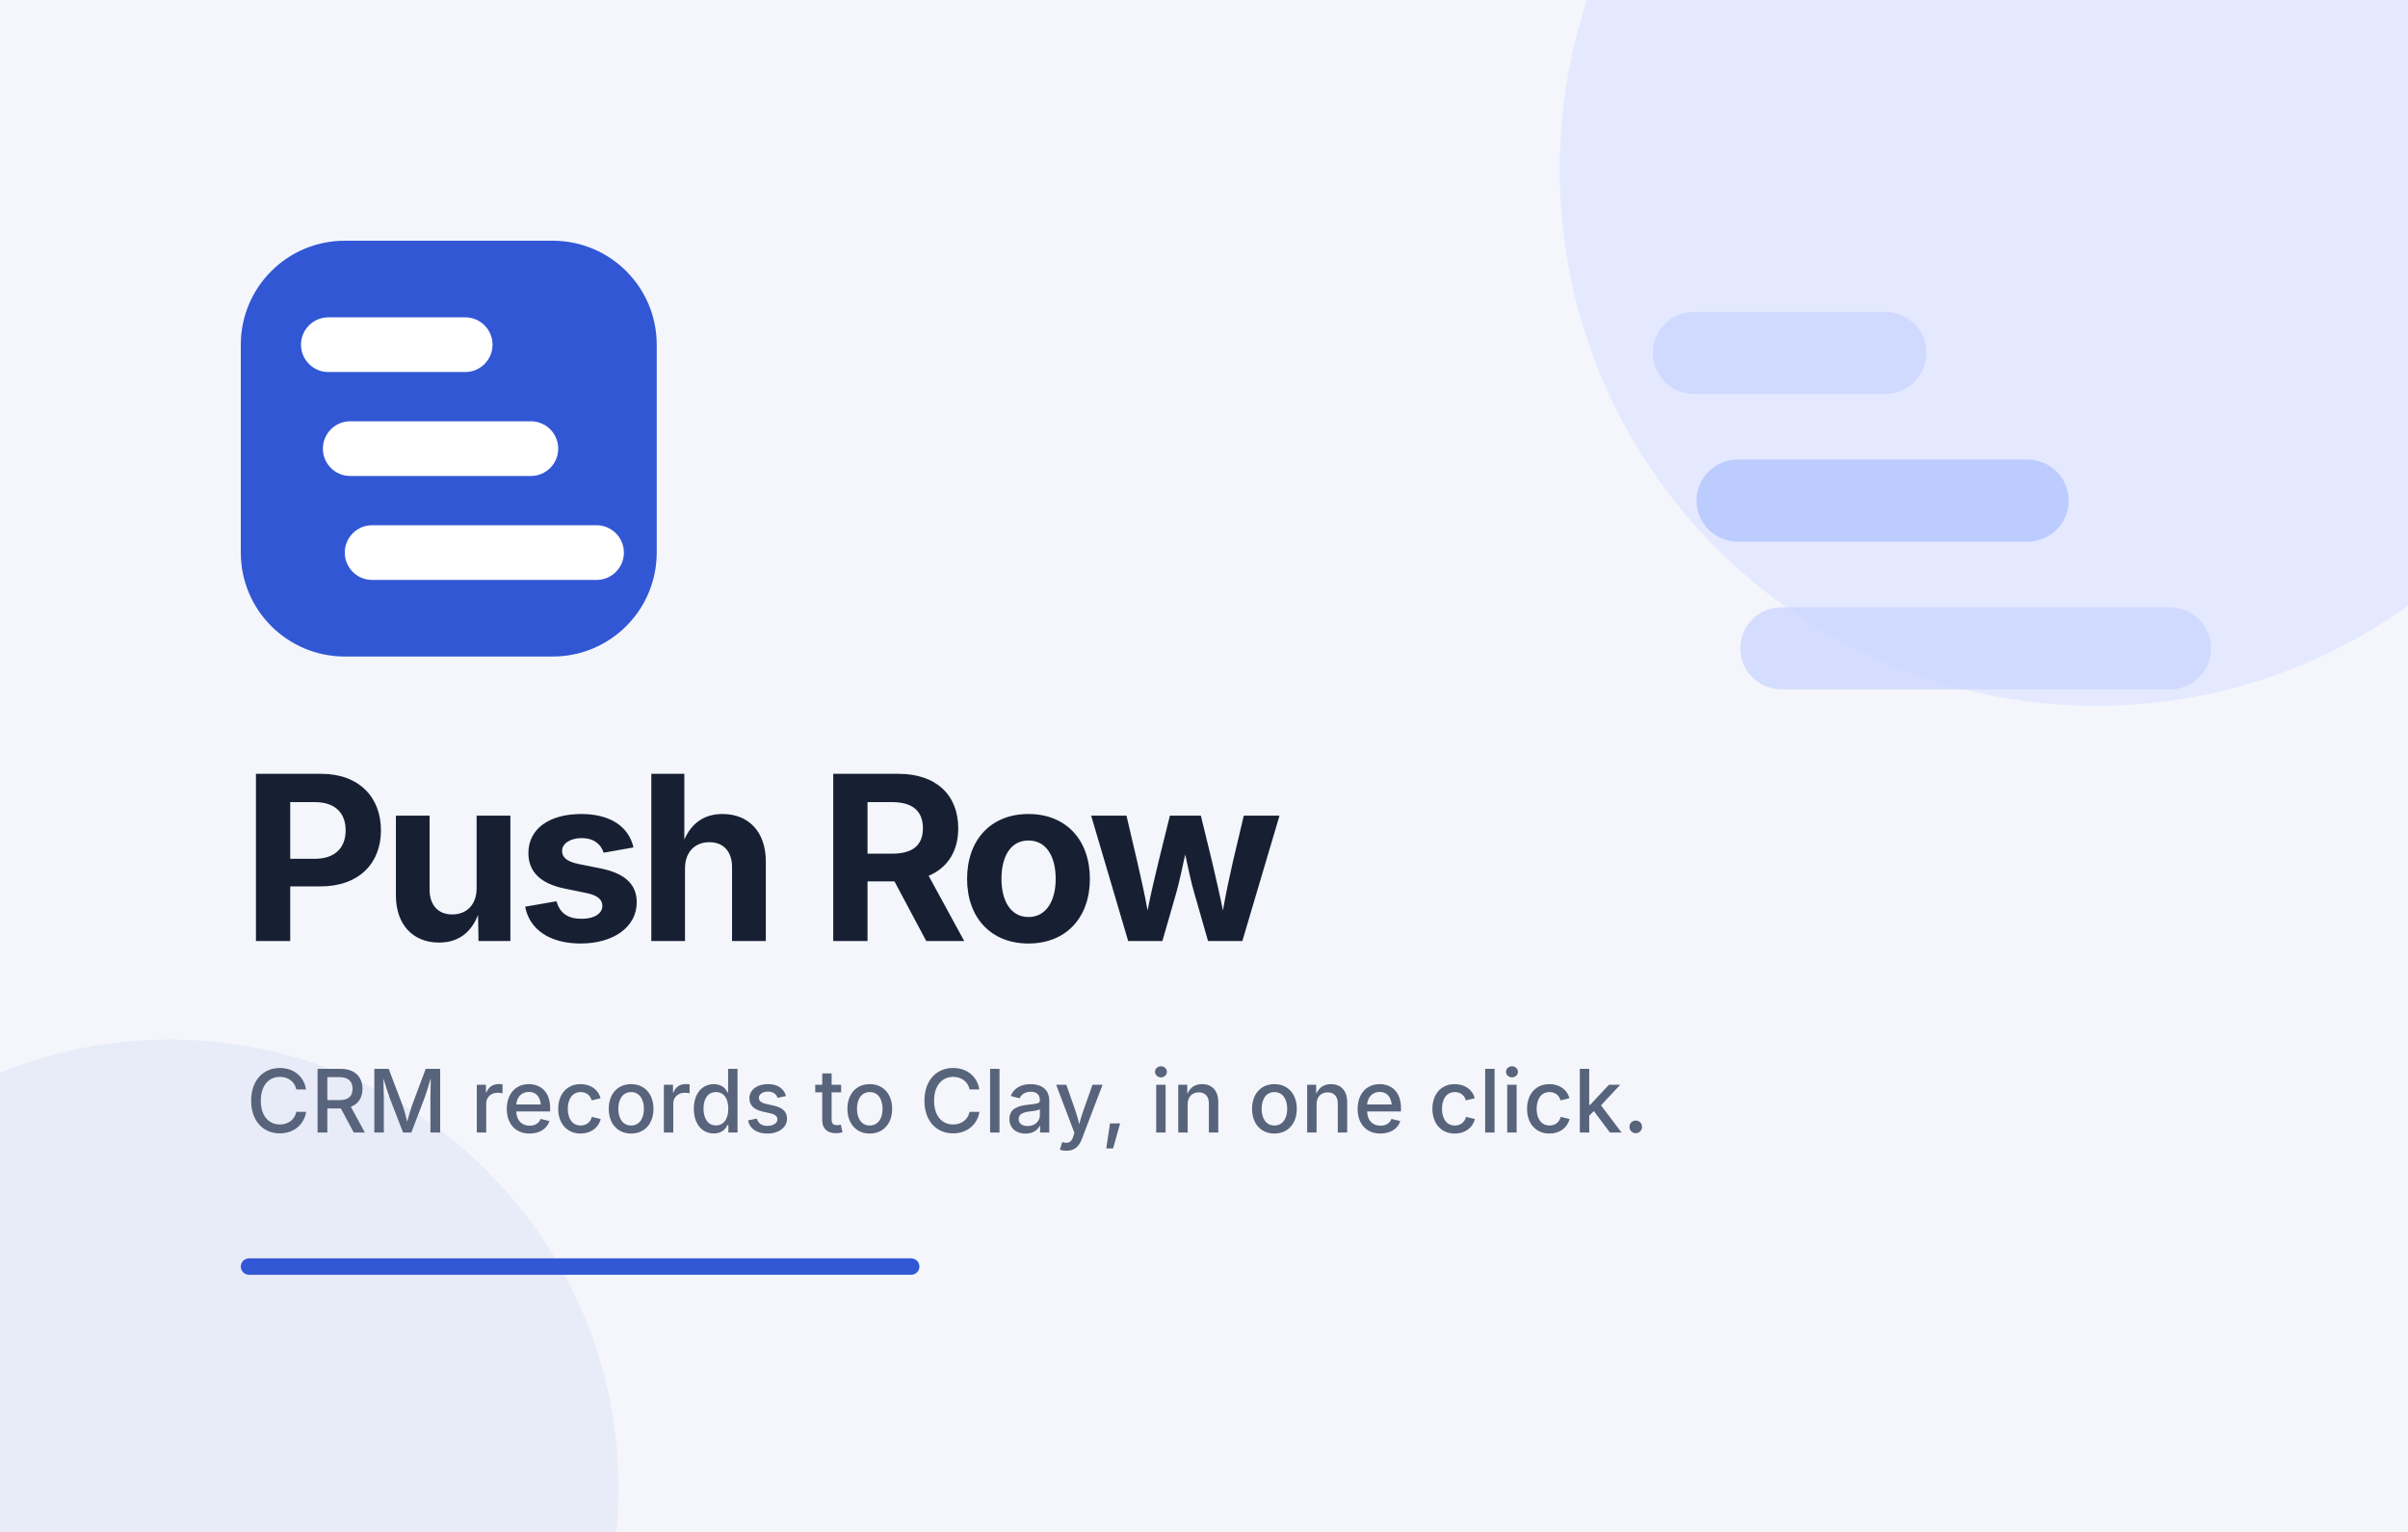
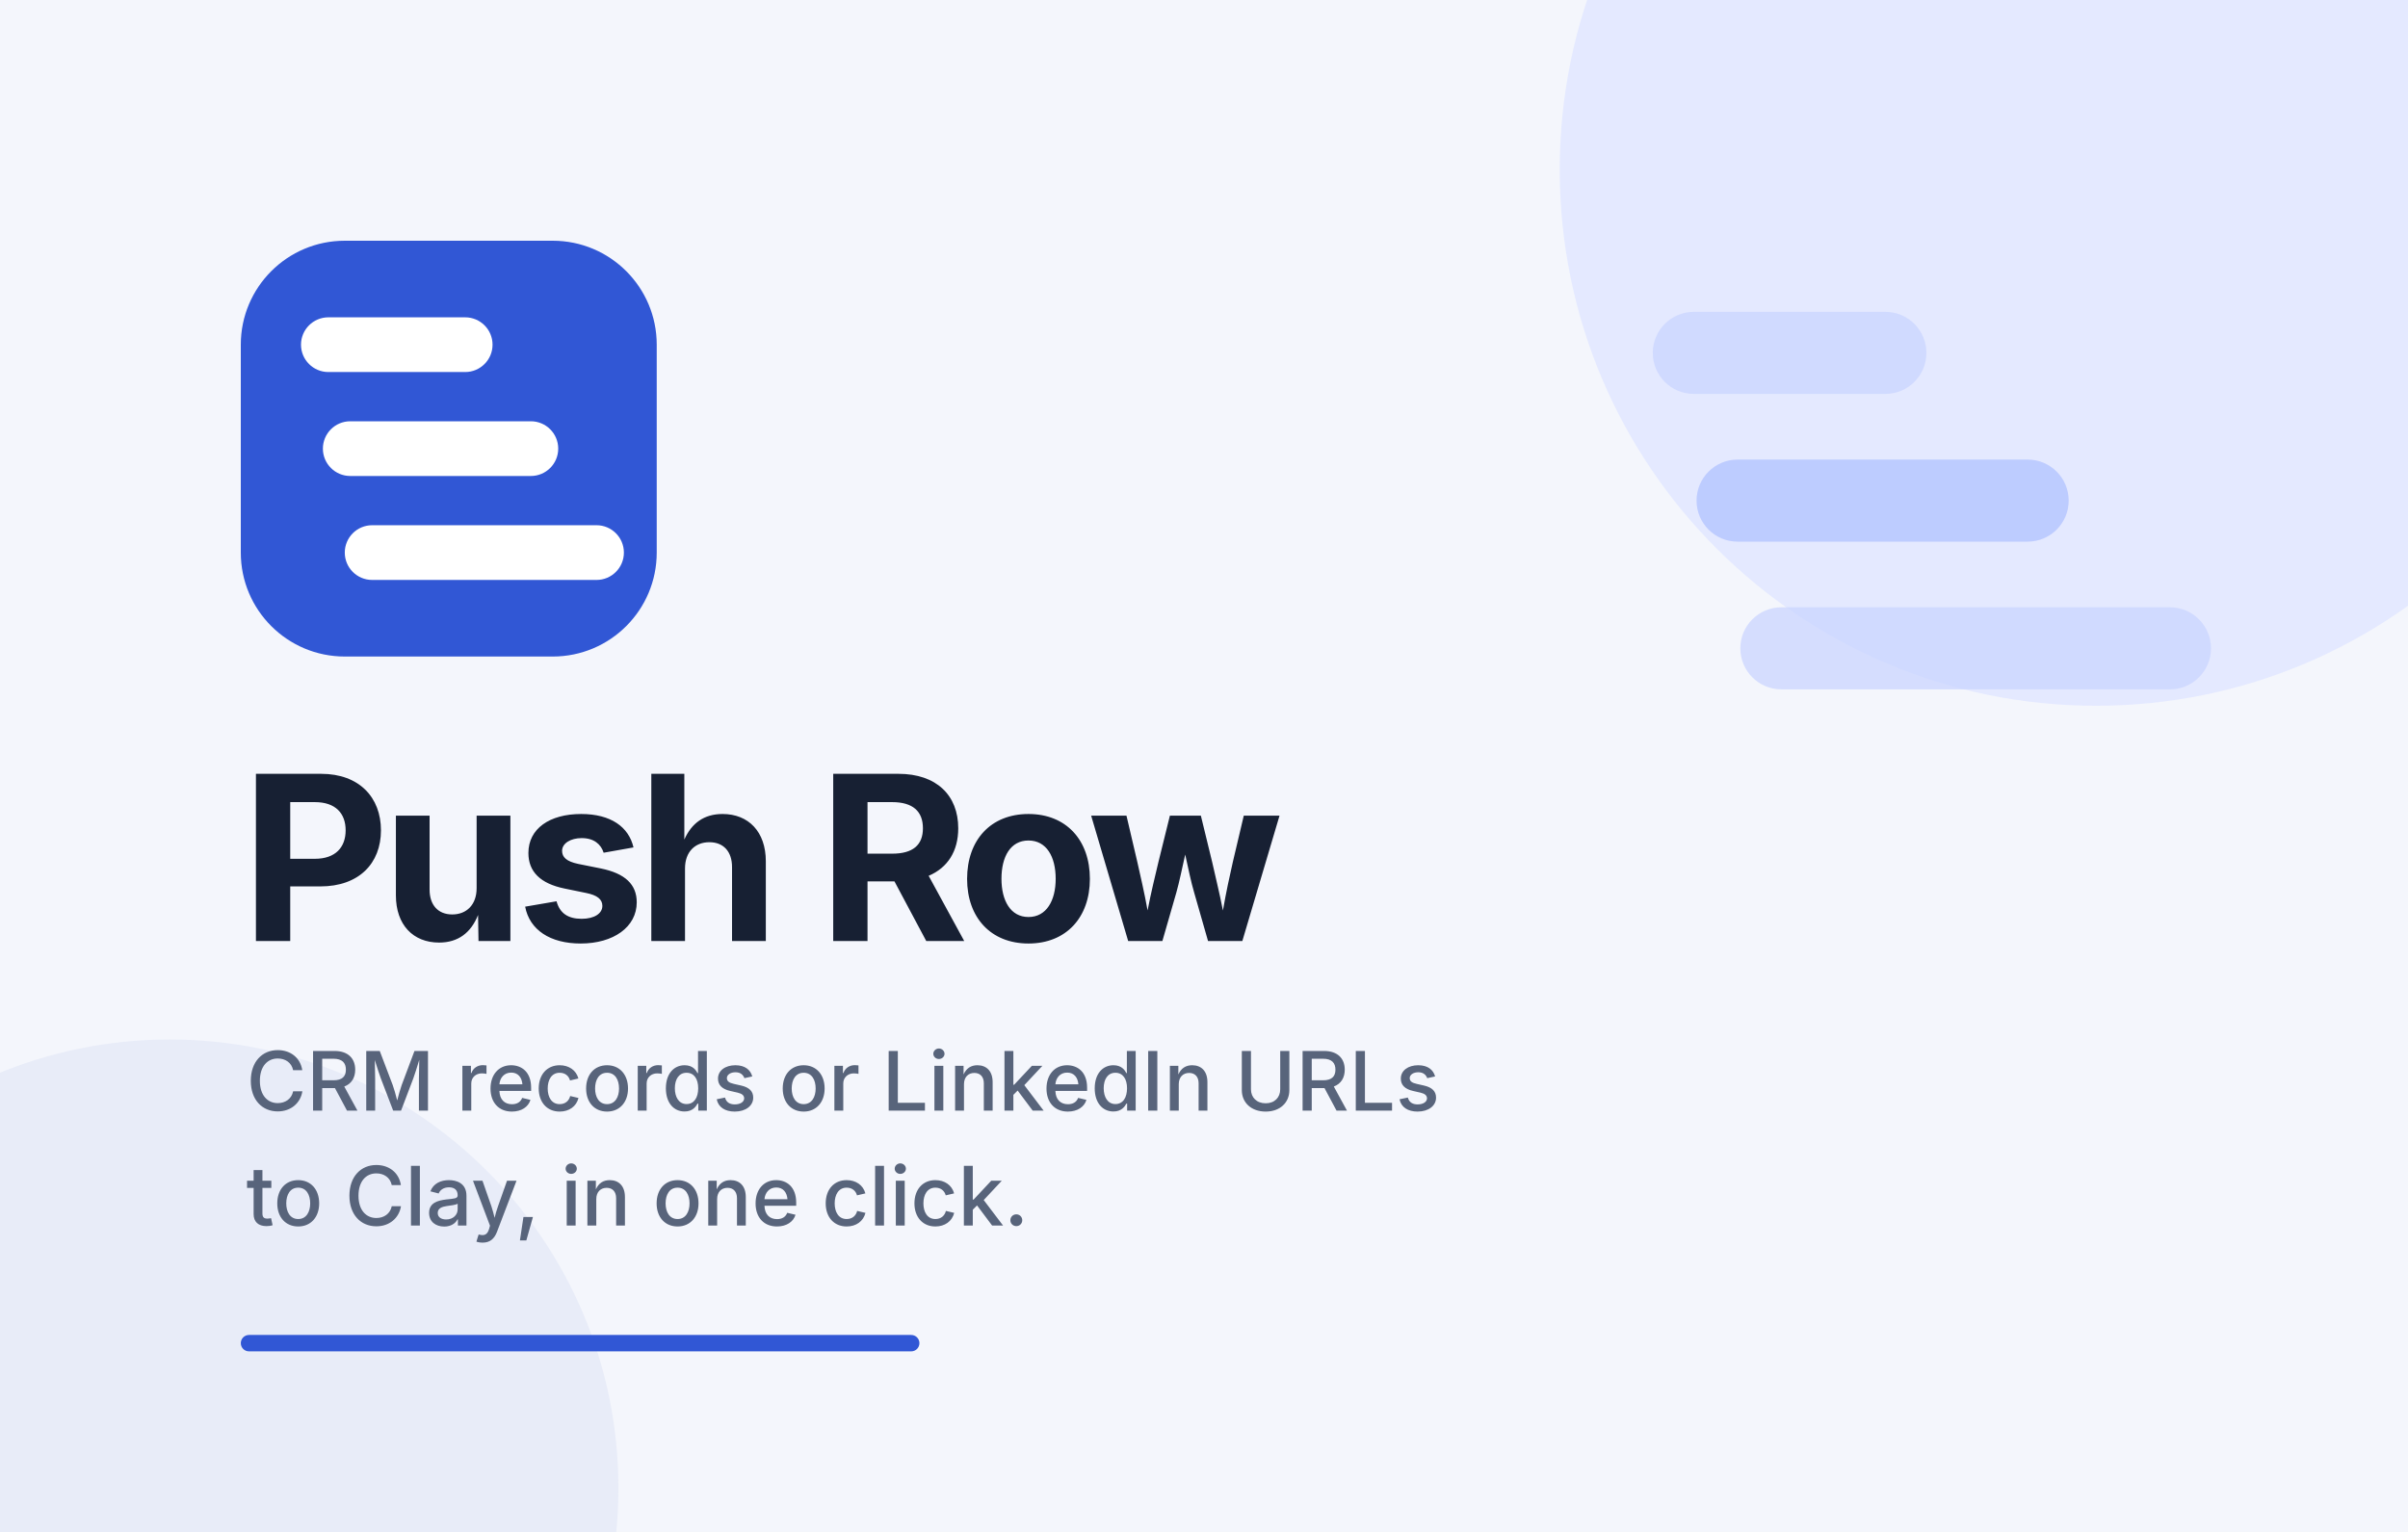
<svg xmlns="http://www.w3.org/2000/svg" width="440" height="280" viewBox="0 0 440 280">
  <rect width="440" height="280" fill="#F4F6FC" />
  <circle cx="383" cy="31" r="98" fill="#E4E9FF" />
  <circle cx="31" cy="272" r="82" fill="#E8ECF8" />
  <g opacity=".72">
    <rect x="302" y="57" width="50" height="15" rx="7.5" fill="#C9D4FF" />
    <rect x="310" y="84" width="68" height="15" rx="7.5" fill="#AFC0FF" />
    <rect x="318" y="111" width="86" height="15" rx="7.5" fill="#C9D4FF" />
  </g>
  <rect x="44" y="44" width="76" height="76" rx="19" fill="#3157D5" />
  <rect x="55" y="58" width="35" height="10" rx="5" fill="#fff" />
  <rect x="59" y="77" width="43" height="10" rx="5" fill="#fff" />
  <rect x="63" y="96" width="51" height="10" rx="5" fill="#fff" />
  <text x="44" y="172" fill="#172033" font-family="-apple-system,BlinkMacSystemFont,'Segoe UI',sans-serif" font-size="42" font-weight="750" letter-spacing="-1.5">Push Row</text>
-   <text x="45" y="207" fill="#58647B" font-family="-apple-system,BlinkMacSystemFont,'Segoe UI',sans-serif" font-size="16" font-weight="500">CRM records to Clay, in one click.</text>
-   <rect x="44" y="230" width="124" height="3" rx="1.5" fill="#3157D5" />
+   <text x="45" y="203" fill="#58647B" font-family="-apple-system,BlinkMacSystemFont,'Segoe UI',sans-serif" font-size="15" font-weight="500">CRM records or LinkedIn URLs</text>
+   <text x="45" y="224" fill="#58647B" font-family="-apple-system,BlinkMacSystemFont,'Segoe UI',sans-serif" font-size="15" font-weight="500">to Clay, in one click.</text>
+   <rect x="44" y="244" width="124" height="3" rx="1.5" fill="#3157D5" />
</svg>
